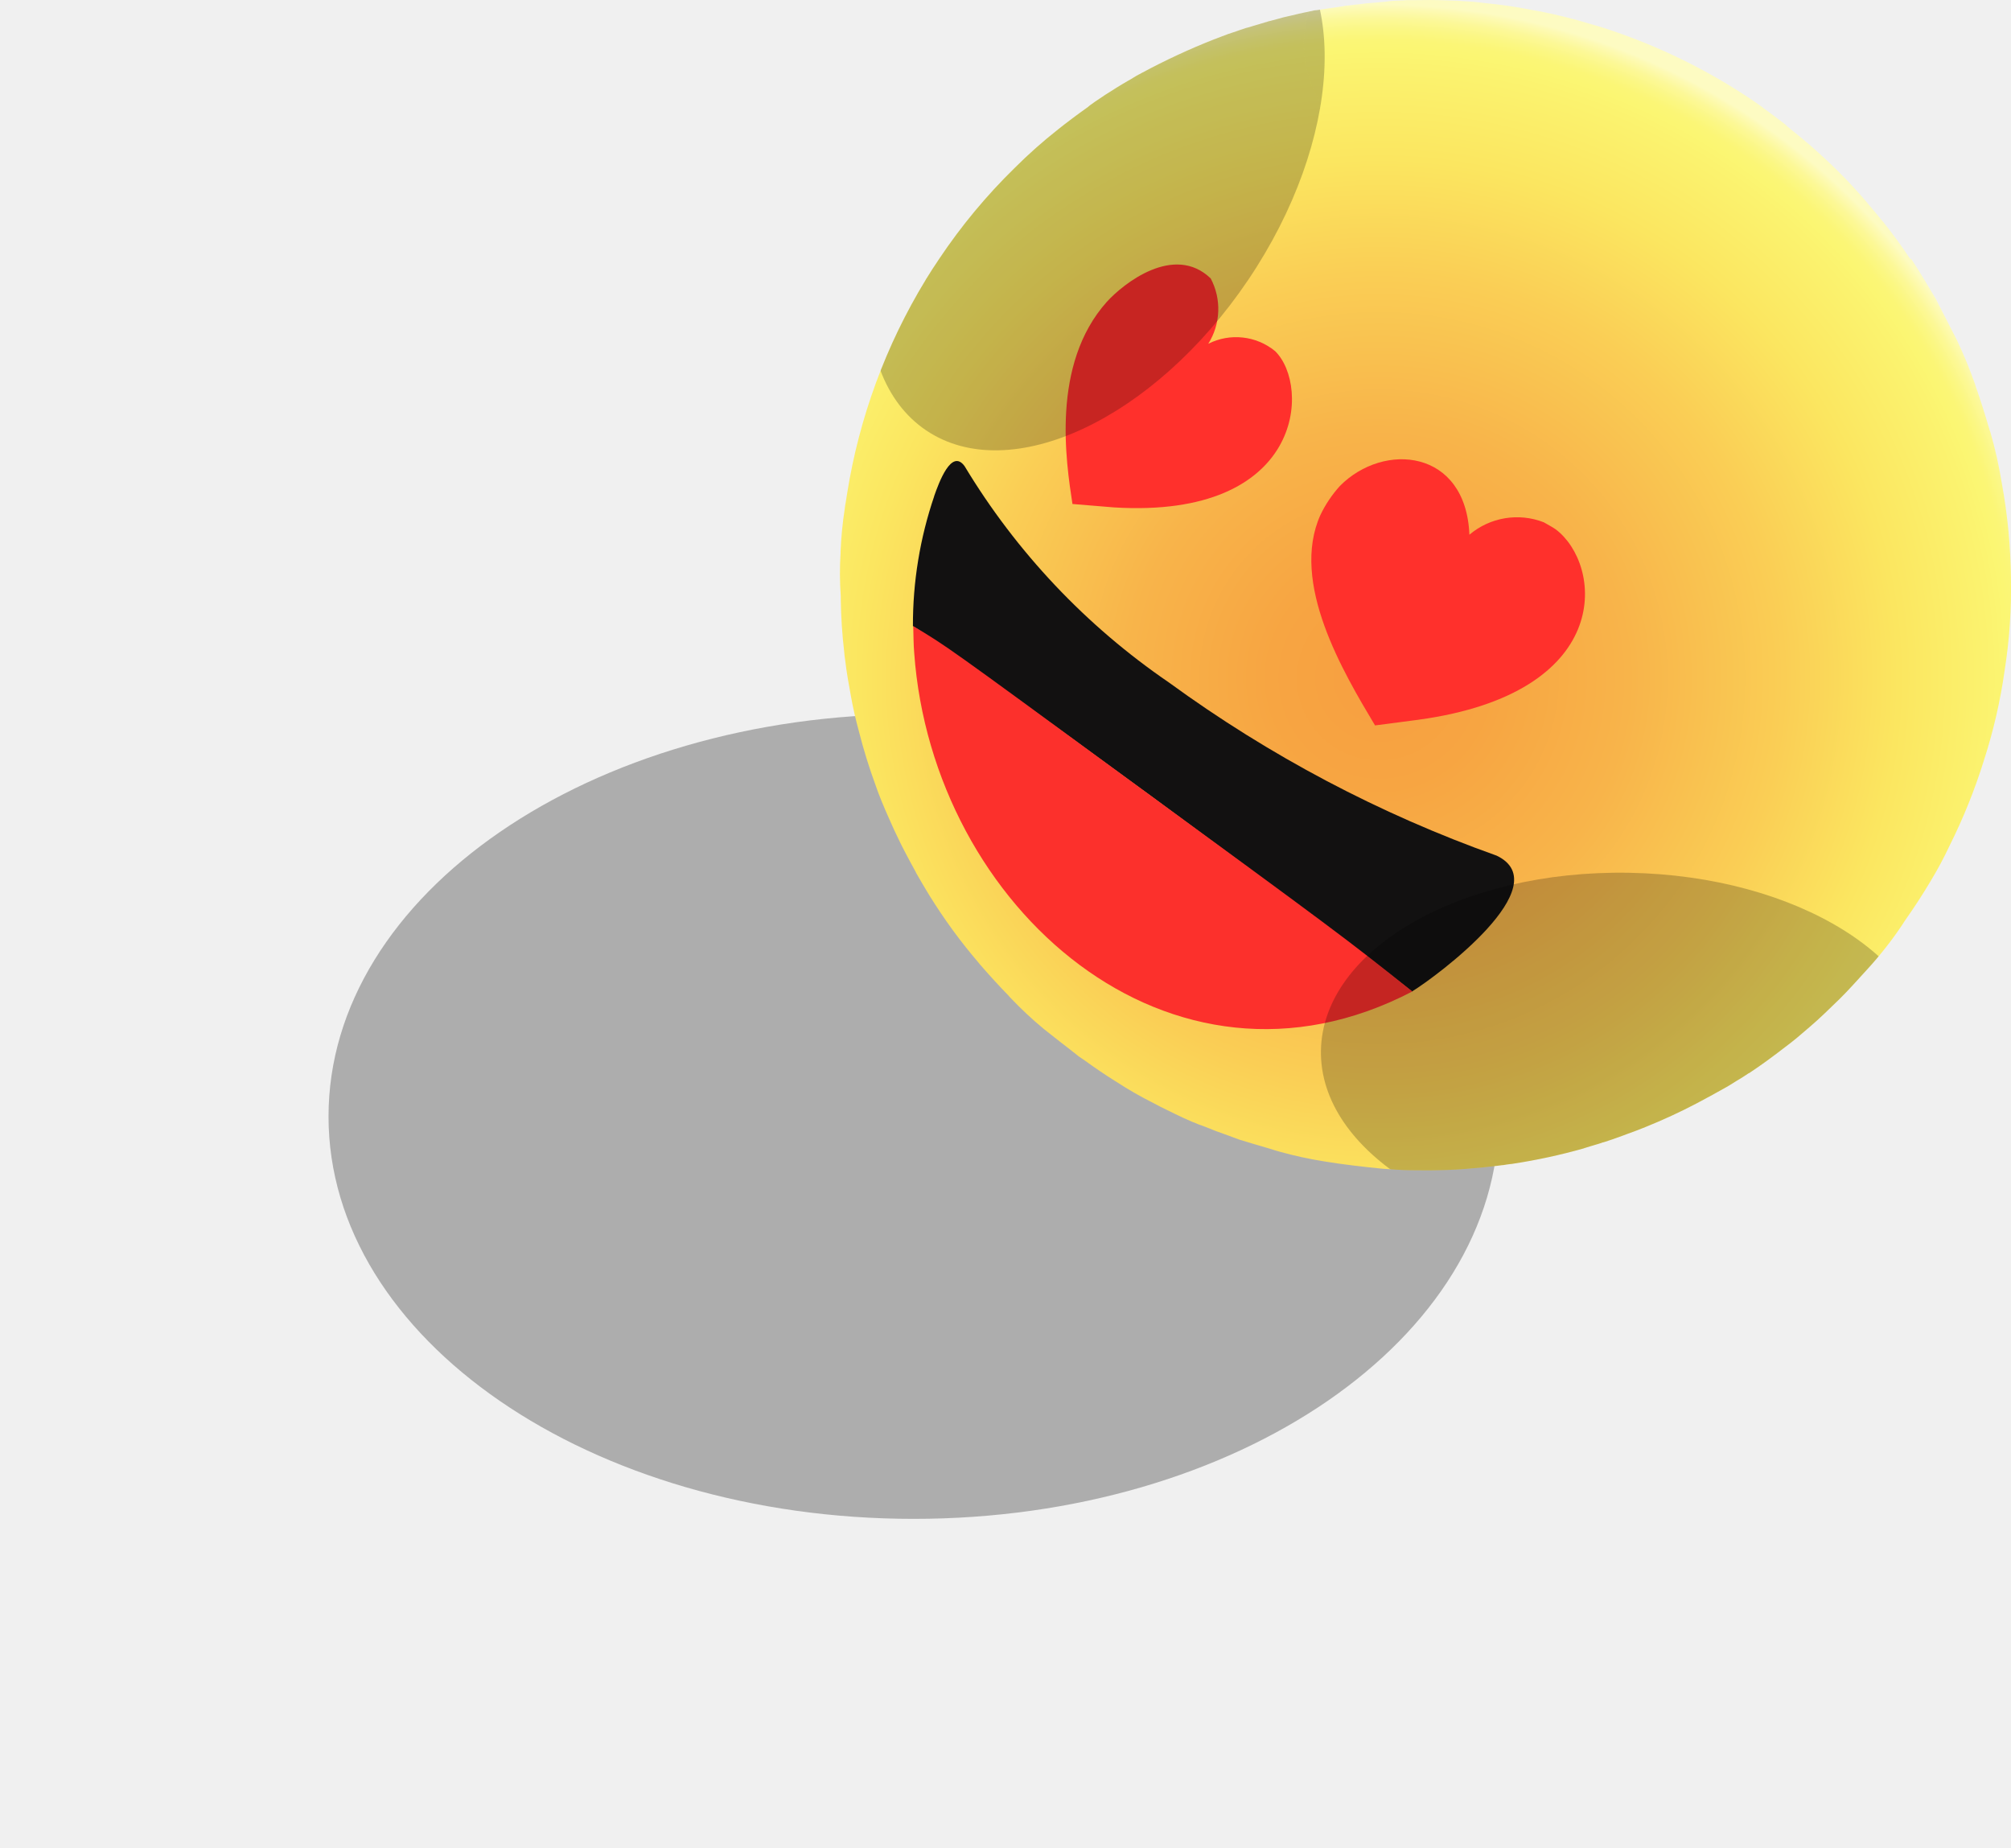
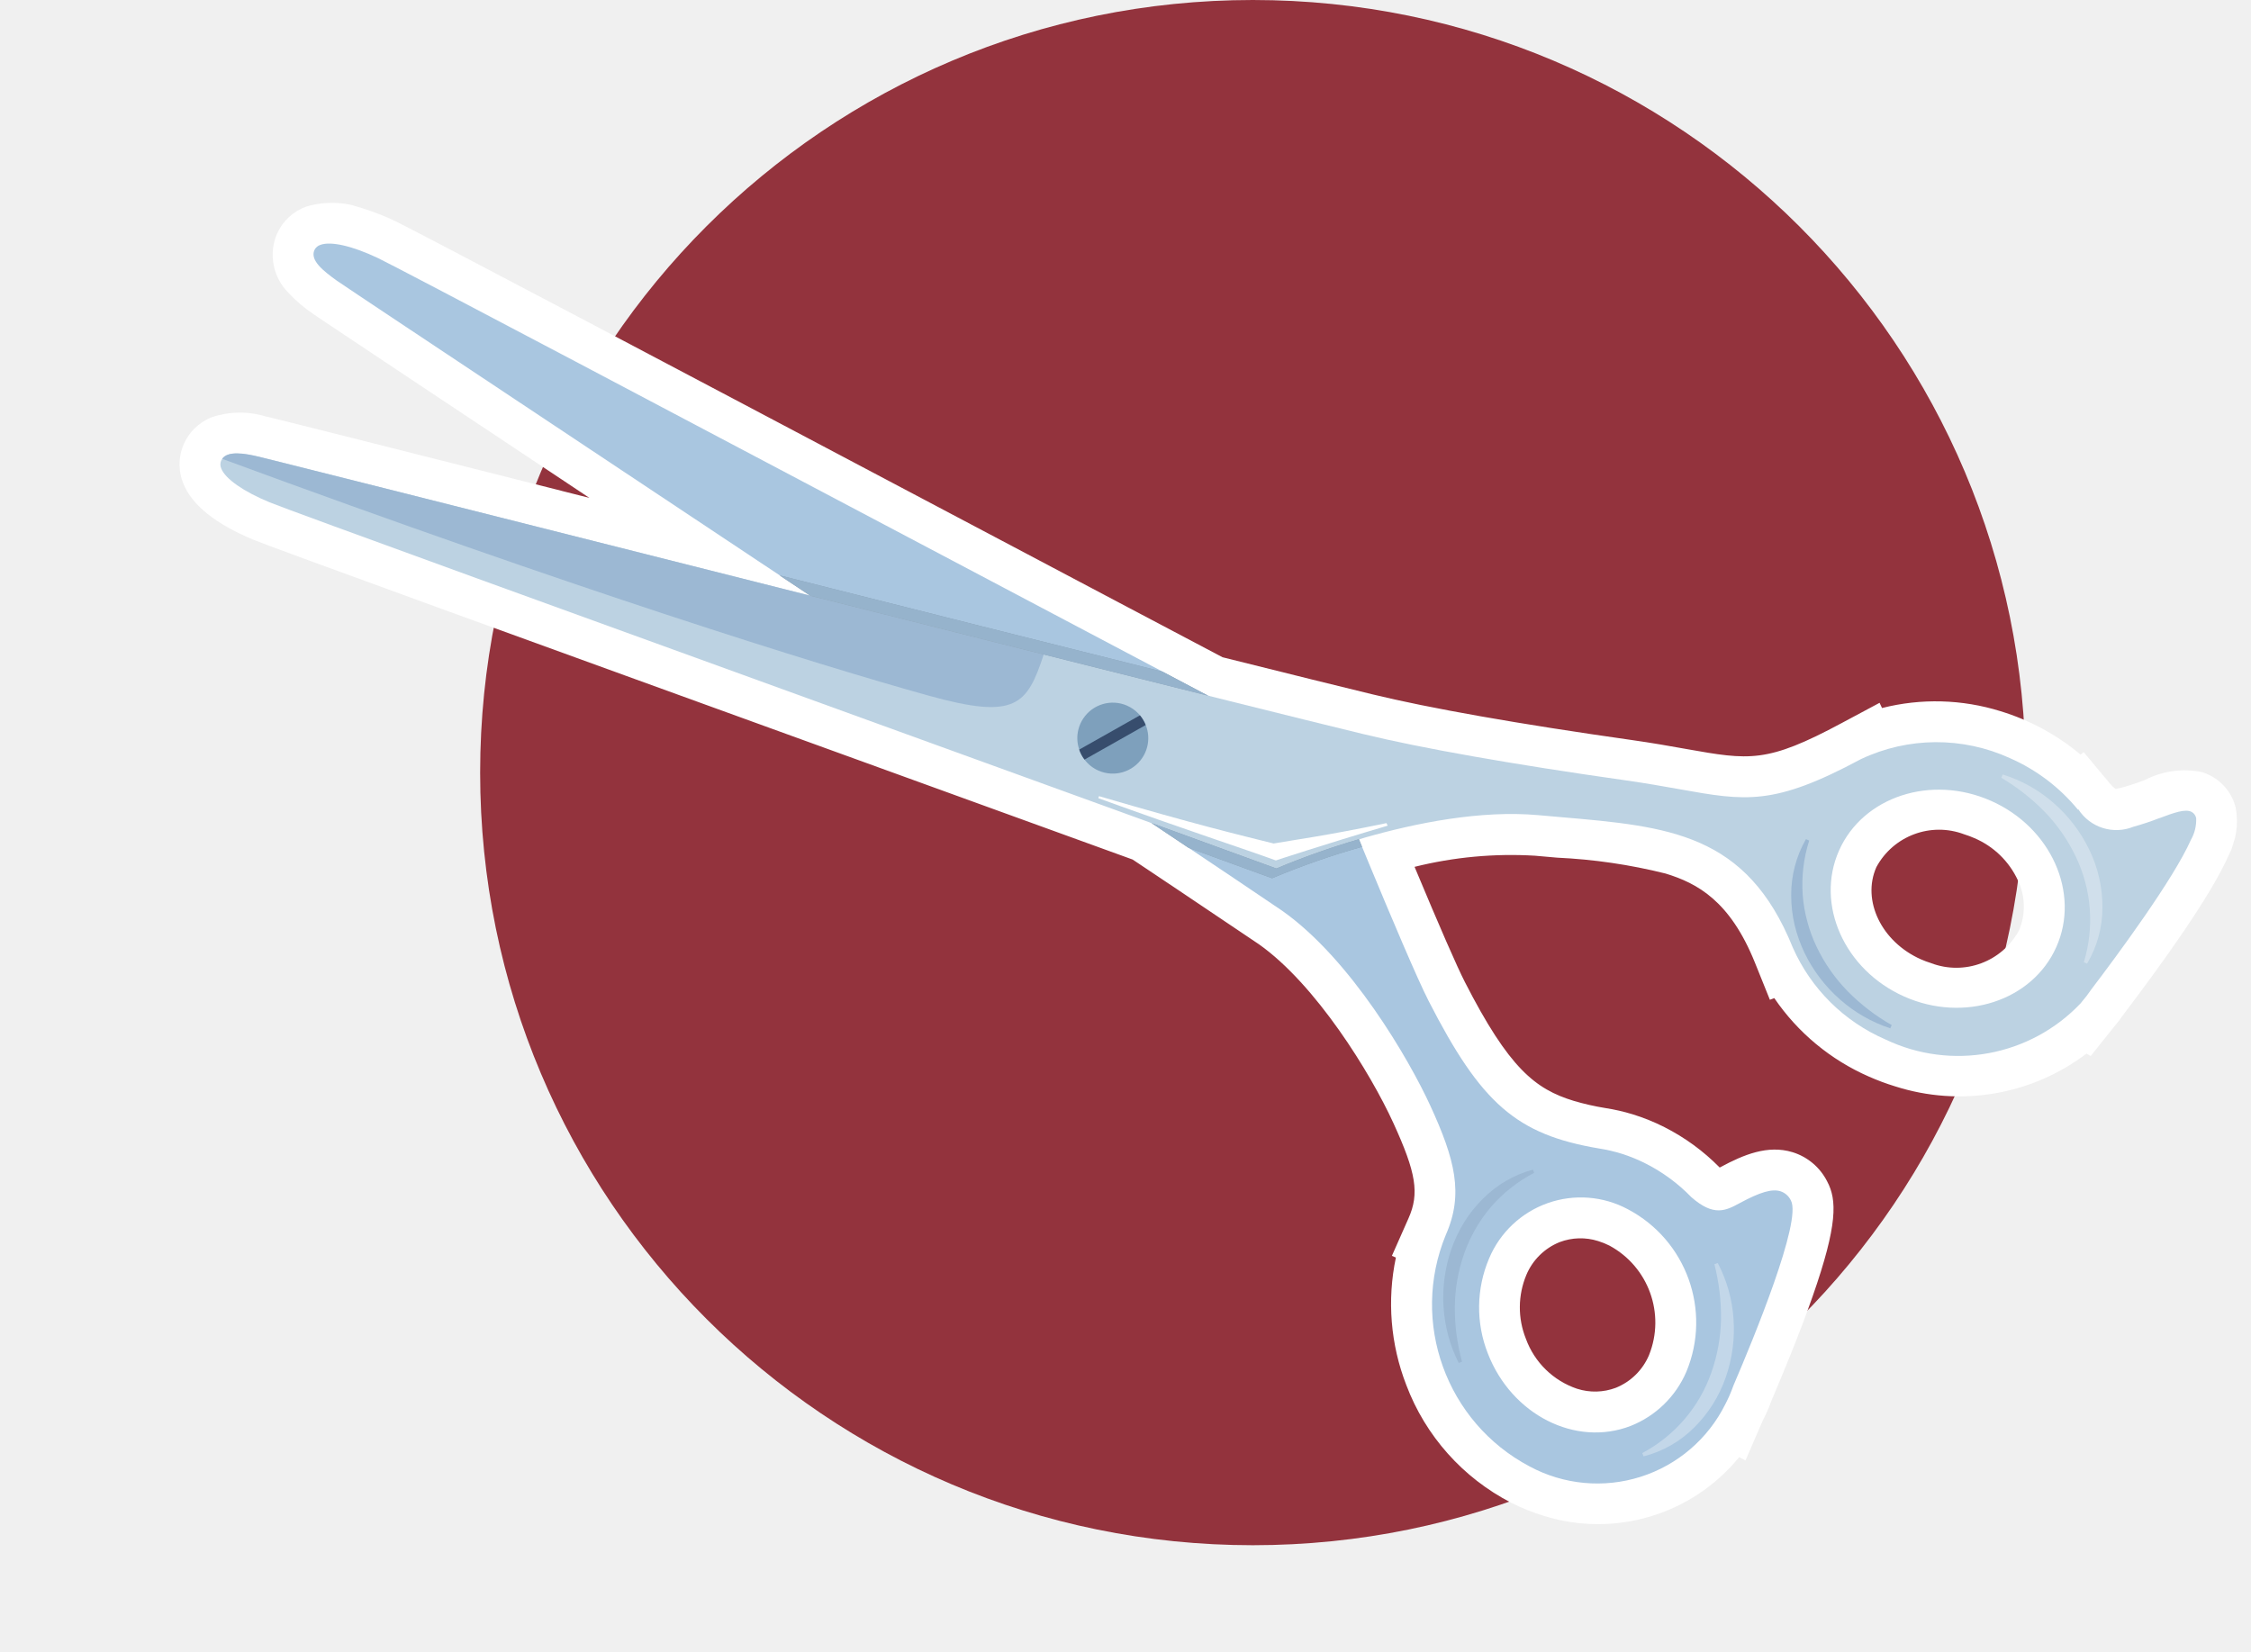
- <svg xmlns="http://www.w3.org/2000/svg" xmlns:xlink="http://www.w3.org/1999/xlink" width="82.478" height="75.758" viewBox="0 0 82.478 75.758">
+ <svg xmlns="http://www.w3.org/2000/svg" width="144.198" height="105.79" viewBox="0 0 144.198 105.79">
  <defs>
-     <radialGradient id="radial-gradient" cx="0.471" cy="0.58" r="0.575" gradientTransform="matrix(-0.999, -0.004, -0.004, 1, 0.933, 0.001)" gradientUnits="objectBoundingBox">
-       <stop offset="0" stop-color="#f79f40" />
-       <stop offset="0.163" stop-color="#f7a542" />
-       <stop offset="0.371" stop-color="#f8b44a" />
-       <stop offset="0.601" stop-color="#face55" />
-       <stop offset="0.771" stop-color="#fbe660" />
-       <stop offset="0.91" stop-color="#fbf36f" />
-       <stop offset="0.932" stop-color="#fbf672" />
-       <stop offset="0.947" stop-color="#fbf676" />
-       <stop offset="0.962" stop-color="#fbf783" />
-       <stop offset="0.978" stop-color="#fcf897" />
-       <stop offset="0.994" stop-color="#fdfab4" />
-       <stop offset="1" stop-color="#fdfbc2" />
-     </radialGradient>
    <clipPath id="clip-path">
-       <path id="Trazado_116496" data-name="Trazado 116496" d="M52.65,29.84v-.06c0-.11-.03-.77-.15-1.75-.01-.09-.02-.17-.03-.26-.02-.12-.04-.25-.06-.38a23.894,23.894,0,0,0-3.15-8.77c0-.01-.01-.01-.01-.02-.17-.29-.35-.57-.54-.85h0a23.353,23.353,0,0,0-3.06-3.74,20.449,20.449,0,0,0-1.77-1.6c-.39-.32-.78-.62-1.19-.91a.265.265,0,0,1-.06-.05l-.05-.04-.21-.15c-.26-.18-.55-.37-.86-.57h0c-.01-.01-.02-.01-.03-.02-.15-.09-.3-.19-.47-.28-.07-.04-.15-.09-.22-.13s-.12-.07-.19-.11a1.092,1.092,0,0,0-.15-.08,25.413,25.413,0,0,0-2.93-1.4c-.26-.11-.47-.18-.58-.23l-.18-.07-.18-.07c-.01,0-.02-.01-.03-.01l-.04-.01-.3-.1-.04-.01c-.01,0-.03-.01-.04-.01l-.2-.07a2.759,2.759,0,0,0-.27-.08l-.23-.07c-.04-.01-.09-.03-.13-.04-.01,0-.03-.01-.04-.01s-.03-.01-.05-.01a.636.636,0,0,1-.07-.02l-.26-.07-.22-.06c-.07-.02-.14-.03-.21-.05h-.01l-.13-.03-.25-.06-.18-.04a2.049,2.049,0,0,0-.24-.05c-.01,0-.03-.01-.04-.01-.06-.01-.12-.03-.18-.04l-.11-.02-.13-.03h-.02l-.04-.01c-.02,0-.05-.01-.07-.01a1.766,1.766,0,0,1-.2-.04.6.6,0,0,0-.12-.02h0a2.068,2.068,0,0,1-.22-.04l-.19-.03c-.03-.01-.07-.01-.11-.02a.985.985,0,0,0-.17-.02,1,1,0,0,0-.16-.02l-.27-.03-.25-.03c-.03,0-.05-.01-.08-.01h-.02a1.641,1.641,0,0,0-.23-.02l-.34-.03c-.08-.01-.16-.01-.23-.02-.09-.01-.17-.01-.26-.02s-.18-.01-.27-.02A.97.97,0,0,1,29.76,7h-.37c-.48-.01-.96-.01-1.45,0-.11,0-.21,0-.31.01s-.22.01-.32.02c-.07,0-.13.01-.19.01-.16.01-.31.02-.46.04-.05,0-.11.01-.16.01-.22.02-.43.04-.64.07-.1.01-.2.02-.3.04h-.01c-.02,0-.04.01-.06.01q-.24.03-.45.06c-.11.02-.23.04-.34.05-.26.04-.47.08-.61.11-.7.14-1.38.3-2.06.5-.41.11-.77.22-1.21.38a24.021,24.021,0,0,0-5.31,2.61h0c-.17.11-.33.22-.49.33a.265.265,0,0,0-.06.05c-.28.2-.56.4-.84.61a.423.423,0,0,1-.07.05l-.02.02-.02.02c-.01.01-.02.02-.03.02s-.02.01-.03.02c-.08.06-.15.12-.23.18-.15.12-.3.24-.44.36-.08.07-.16.13-.24.2-.16.14-.32.27-.46.4l-.02.02-.02.02c-.03.03-.07.06-.1.09-.75.69-1.21,1.19-1.24,1.22-.23.25-.46.51-.69.77-.16.19-.33.38-.5.59-.01.01-.02.03-.04.04l-.03.03c-.34.42-.69.89-1.08,1.46l-.01.01-.01.01c-.01.01-.01.02-.02.02-.18.26-.36.55-.54.86-.16.26-.32.52-.46.75l-.46.88c-.15.29-.29.56-.42.82a16.758,16.758,0,0,0-.76,1.82h0v.01c-.22.6-.42,1.23-.6,1.84l-.01.02a.037.037,0,0,1-.01.03,17.968,17.968,0,0,0-.5,2.13,23.506,23.506,0,0,0-.17,7.66,22.794,22.794,0,0,0,.82,3.68,23.944,23.944,0,0,0,1.38,3.51,15.311,15.311,0,0,0,.75,1.42c.32.56.68,1.11,1.06,1.66.04.07.09.13.13.2a16,16,0,0,0,1.39,1.8c.34.37.78.88,1.14,1.24s.83.82,1.22,1.15h0c.42.37.6.53.99.83q.72.585,1.47,1.08h.01c.16.11.32.22.49.32.19.12.38.24.55.34.09.05.22.13.36.21a.573.573,0,0,1,.07.04c.15.09.33.18.52.29.04.02.09.05.13.07a22.789,22.789,0,0,0,2.12,1c.18.07.42.17.7.28l.24.09.42.15.3.1.11.03c.01,0,.01,0,.02.01l.16.05a2.759,2.759,0,0,0,.27.08l.26.08c.01,0,.02,0,.02.01a22.1,22.1,0,0,0,2.96.66l.09.01c.08.01.17.03.27.04h.03l.23.03.53.06c.24.03.56.05.79.07s.49.03.74.04h.02c.13.01.25.01.37.01.33.01.77,0,1.1.01s.79-.03,1.13-.05c.72-.06,1.68-.17,2.39-.28a18.747,18.747,0,0,0,1.84-.38c.14-.04.28-.08.43-.12.43-.12.87-.25,1.24-.36l.43-.16c.35-.12.69-.25,1.03-.38l.17-.06c.4-.15.89-.38,1.32-.59.19-.09.37-.18.55-.28a15.71,15.71,0,0,0,1.56-.88c.02-.01.03-.02.05-.03.41-.26.82-.52,1.22-.81.09-.06.18-.12.26-.17l.44-.34c.12-.09.23-.18.35-.27l.66-.52a14.289,14.289,0,0,0,1.37-1.26l.03-.03.07-.07c.35-.35.74-.77,1.2-1.29a.138.138,0,0,0,.03-.04h0a20.958,20.958,0,0,0,2.02-2.71c.01-.01.01-.02.02-.03.19-.3.38-.61.57-.95v-.01h0c.08-.14.16-.29.24-.44.11-.2.22-.41.31-.59l.09-.18c.16-.32.31-.65.47-.99.21-.47.41-.94.56-1.36h0c.26-.7.5-1.44.71-2.23.13-.48.25-.96.33-1.41.1-.48.18-.98.25-1.5.02-.12.03-.23.05-.34.08-.69.14-1.41.16-2.14v-.13C52.68,31.04,52.68,30.45,52.65,29.84Z" transform="translate(-4.654 -6.992)" />
+       <rect id="Rectángulo_456237" data-name="Rectángulo 456237" width="133.057" height="57.991" fill="none" />
    </clipPath>
-     <linearGradient id="linear-gradient" x1="-0.166" y1="-323.933" x2="-1.166" y2="-323.933" gradientUnits="objectBoundingBox">
-       <stop offset="0" stop-color="#19b79c" />
-       <stop offset="0.405" stop-color="#1dbb9e" />
-       <stop offset="0.825" stop-color="#2ac8a3" />
-       <stop offset="0.997" stop-color="#31cfa6" />
-     </linearGradient>
-     <linearGradient id="linear-gradient-2" x1="-2.106" y1="-363.238" x2="-3.08" y2="-363.238" xlink:href="#linear-gradient" />
-     <clipPath id="clip-path-2">
-       <path id="Trazado_116504" data-name="Trazado 116504" d="M4.652,29.65v-.06a15.757,15.757,0,0,1,.17-1.74,2.335,2.335,0,0,1,.04-.26c.02-.12.04-.25.06-.38a24.088,24.088,0,0,1,3.22-8.75c0-.01.01-.01.01-.02.18-.29.36-.57.55-.85h0a23.39,23.39,0,0,1,3.09-3.72,20.134,20.134,0,0,1,1.78-1.58q.585-.465,1.2-.9a.265.265,0,0,0,.06-.05l.05-.04.21-.15c.26-.18.55-.37.86-.56h0c.01-.01.02-.01.03-.02.15-.09.31-.19.47-.28a2.53,2.53,0,0,0,.22-.13c.06-.04.12-.07.19-.11.05-.03.1-.05.15-.08a27.308,27.308,0,0,1,2.95-1.37c.26-.1.47-.18.58-.22l.18-.06.18-.06c.01,0,.02-.01.03-.01l.05-.02.3-.1.04-.01c.01,0,.03-.01.04-.01l.2-.06c.08-.02.19-.06.27-.08l.23-.07a.647.647,0,0,0,.13-.04c.01,0,.03-.01.04-.01s.03-.01.05-.01a.637.637,0,0,0,.07-.02l.26-.07.22-.06c.07-.02.14-.03.21-.05h.01l.13-.03c.08-.02.18-.04.25-.06l.18-.04c.08-.02.16-.03.24-.05.01,0,.03-.01.04-.01a1.163,1.163,0,0,0,.18-.04l.11-.01.13-.02h.02l.04-.01c.02,0,.05-.01.07-.01l.2-.03c.04-.01.09-.01.13-.02h0l.22-.03.19-.03a.516.516,0,0,0,.11-.02.985.985,0,0,1,.17-.02c.06-.01.11-.01.16-.02l.27-.03.25-.03c.03,0,.05-.01.08-.01h.02c.07-.01.15-.01.23-.02l.34-.03c.08-.01.16-.01.23-.02a1.569,1.569,0,0,1,.24-.03,2.437,2.437,0,0,1,.27-.01.86.86,0,0,1,.16-.01l.15-.01h.24c.49-.01.97-.01,1.45.01.11,0,.21.01.31.01s.22.01.32.02c.07,0,.13.01.19.01.16.01.31.02.46.04.05.01.11.01.16.02.22.02.43.05.64.07.1.01.2.03.3.04h.01c.02,0,.04.01.06.01.16.02.31.05.45.07l.34.06c.26.05.47.09.6.11.69.14,1.38.31,2.06.52.41.11.76.23,1.21.39a24.178,24.178,0,0,1,5.28,2.65h0c.16.11.33.22.49.34a.265.265,0,0,1,.06.05c.28.2.56.41.83.62a.424.424,0,0,0,.07.05l.02.02.02.02.03.03c.01.01.02.01.02.02.08.06.15.12.22.18.15.12.3.24.44.36.08.07.16.14.24.2.16.14.31.28.46.41l.02.02.02.02c.03.03.07.06.1.09.75.69,1.2,1.2,1.23,1.23.23.25.46.51.68.78.16.19.32.38.49.59.01.01.02.03.04.04l.02.03c.33.42.69.89,1.07,1.47l.04.01.01.01c.01.01.01.02.02.02.17.26.36.56.54.86.16.26.31.53.45.75l.45.88c.15.29.29.56.42.82a18.431,18.431,0,0,1,.75,1.83h0v.01c.21.6.41,1.23.59,1.85l.01.02a.037.037,0,0,0,.01.03,17.59,17.59,0,0,1,.48,2.14,22.71,22.71,0,0,1,.37,3.87,21.465,21.465,0,0,1-.26,3.8,21.96,21.96,0,0,1-.85,3.68,23.286,23.286,0,0,1-1.41,3.5,15.244,15.244,0,0,1-.76,1.42c-.33.56-.69,1.11-1.07,1.65-.04.07-.09.13-.13.2a15.2,15.2,0,0,1-1.41,1.79c-.34.37-.79.88-1.15,1.23s-.84.82-1.22,1.14h0c-.43.37-.6.52-1,.82-.49.38-.98.74-1.48,1.07H41.9c-.16.11-.32.21-.49.31-.19.12-.38.24-.55.33-.09.05-.22.12-.36.2a.574.574,0,0,0-.07.04c-.15.08-.33.18-.52.28-.04.02-.09.05-.13.07a23.108,23.108,0,0,1-2.12.98c-.18.07-.42.17-.71.27l-.24.09-.42.15-.3.1-.11.03c-.01,0-.01,0-.02.01l-.16.05c-.08.02-.19.06-.27.08l-.26.08c-.01,0-.02,0-.02.01a23.962,23.962,0,0,1-2.96.64l-.09.01c-.08.01-.17.02-.27.04H31.8l-.23.03-.53.06c-.24.02-.56.05-.79.07s-.49.03-.74.04h-.02c-.13,0-.25.01-.37.01-.33.01-.77,0-1.1,0s-.79-.04-1.13-.06c-.72-.07-1.68-.18-2.39-.3a16.281,16.281,0,0,1-1.84-.4c-.14-.04-.28-.08-.43-.13-.43-.12-.87-.26-1.24-.37l-.43-.16c-.35-.12-.69-.25-1.03-.39l-.17-.06c-.4-.15-.88-.38-1.32-.6-.19-.09-.37-.18-.55-.28a15.612,15.612,0,0,1-1.55-.89.219.219,0,0,0-.05-.03c-.41-.26-.81-.53-1.21-.82-.09-.06-.17-.12-.25-.17L14,49.97c-.12-.09-.23-.18-.35-.27l-.66-.52a15.233,15.233,0,0,1-1.36-1.27l-.03-.03-.06-.07c-.34-.35-.74-.78-1.19-1.3a.138.138,0,0,1-.03-.04h0a21.889,21.889,0,0,1-2-2.73c-.01-.01-.01-.02-.02-.03-.18-.3-.37-.61-.56-.95v-.01h0c-.08-.14-.16-.29-.24-.44-.11-.21-.22-.41-.31-.59l-.09-.18c-.16-.32-.31-.65-.46-.99-.21-.47-.41-.95-.55-1.36h0a22.441,22.441,0,0,1-.69-2.23c-.13-.48-.24-.96-.32-1.41-.09-.49-.18-.98-.24-1.5-.02-.12-.03-.23-.04-.34a21.166,21.166,0,0,1-.14-2.14v-.13A13.347,13.347,0,0,1,4.652,29.65Z" transform="translate(-4.627 -6.983)" fill="url(#radial-gradient)" />
+     <clipPath id="clip-path-3">
+       <rect id="Rectángulo_456233" data-name="Rectángulo 456233" width="40.765" height="10.607" fill="none" />
+     </clipPath>
+     <clipPath id="clip-path-4">
+       <rect id="Rectángulo_456234" data-name="Rectángulo 456234" width="8.937" height="10.01" fill="none" />
+     </clipPath>
+     <clipPath id="clip-path-5">
+       <rect id="Rectángulo_456235" data-name="Rectángulo 456235" width="3.703" height="13.237" fill="none" />
    </clipPath>
  </defs>
-   <g id="Grupo_157926" data-name="Grupo 157926" transform="translate(13.474)">
-     <ellipse id="Elipse_4737" data-name="Elipse 4737" cx="24" cy="16.5" rx="24" ry="16.5" transform="translate(0 29.284)" fill="#0b0b0b" opacity="0.292" style="mix-blend-mode: multiply;isolation: isolate" />
-     <path id="Trazado_116493" data-name="Trazado 116493" d="M4.652,29.65v-.06a15.757,15.757,0,0,1,.17-1.74,2.335,2.335,0,0,1,.04-.26c.02-.12.04-.25.06-.38a24.088,24.088,0,0,1,3.22-8.75c0-.01.01-.01.01-.02.18-.29.36-.57.55-.85h0a23.39,23.39,0,0,1,3.09-3.72,20.134,20.134,0,0,1,1.78-1.58q.585-.465,1.2-.9a.265.265,0,0,0,.06-.05l.05-.04.21-.15c.26-.18.55-.37.86-.56h0c.01-.01.02-.01.03-.02.15-.09.31-.19.47-.28a2.53,2.53,0,0,0,.22-.13c.06-.04.12-.07.19-.11.05-.03.1-.05.15-.08a27.308,27.308,0,0,1,2.95-1.37c.26-.1.47-.18.58-.22l.18-.06.18-.06c.01,0,.02-.01.03-.01l.05-.02.3-.1.04-.01c.01,0,.03-.01.04-.01l.2-.06c.08-.02.19-.06.27-.08l.23-.07a.647.647,0,0,0,.13-.04c.01,0,.03-.01.04-.01s.03-.01.05-.01a.637.637,0,0,0,.07-.02l.26-.07.22-.06c.07-.02.14-.03.21-.05h.01l.13-.03c.08-.02.18-.04.25-.06l.18-.04c.08-.02.16-.03.24-.05.01,0,.03-.01.04-.01a1.163,1.163,0,0,0,.18-.04l.11-.01.13-.02h.02l.04-.01c.02,0,.05-.01.07-.01l.2-.03c.04-.01.09-.01.13-.02h0l.22-.03.19-.03a.516.516,0,0,0,.11-.02.985.985,0,0,1,.17-.02c.06-.01.11-.01.16-.02l.27-.03.25-.03c.03,0,.05-.01.08-.01h.02c.07-.01.15-.01.23-.02l.34-.03c.08-.01.16-.01.23-.02a1.569,1.569,0,0,1,.24-.03,2.437,2.437,0,0,1,.27-.01.86.86,0,0,1,.16-.01l.15-.01h.24c.49-.01.97-.01,1.45.01.11,0,.21.01.31.01s.22.01.32.02c.07,0,.13.01.19.01.16.01.31.02.46.04.05.01.11.01.16.02.22.02.43.05.64.07.1.01.2.03.3.04h.01c.02,0,.04.01.06.01.16.02.31.05.45.07l.34.06c.26.05.47.09.6.11.69.14,1.38.31,2.06.52.41.11.76.23,1.21.39a24.178,24.178,0,0,1,5.28,2.65h0c.16.11.33.22.49.34a.265.265,0,0,1,.06.05c.28.2.56.41.83.62a.424.424,0,0,0,.07.05l.02.02.02.02.03.03c.01.01.02.01.02.02.08.06.15.12.22.18.15.12.3.24.44.36.08.07.16.14.24.2.16.14.31.28.46.41l.02.02.02.02c.03.03.07.06.1.09.75.69,1.2,1.2,1.23,1.23.23.25.46.51.68.78.16.19.32.38.49.59.01.01.02.03.04.04l.02.03c.33.42.69.89,1.07,1.47l.04.01.01.01c.01.01.01.02.02.02.17.26.36.56.54.86.16.26.31.53.45.75l.45.88c.15.29.29.56.42.82a18.431,18.431,0,0,1,.75,1.83h0v.01c.21.6.41,1.23.59,1.85l.01.02a.037.037,0,0,0,.01.03,17.59,17.59,0,0,1,.48,2.14,22.71,22.71,0,0,1,.37,3.87,21.465,21.465,0,0,1-.26,3.8,21.96,21.96,0,0,1-.85,3.68,23.286,23.286,0,0,1-1.41,3.5,15.244,15.244,0,0,1-.76,1.42c-.33.56-.69,1.11-1.07,1.65-.04.07-.09.13-.13.2a15.2,15.2,0,0,1-1.41,1.79c-.34.37-.79.88-1.15,1.23s-.84.82-1.22,1.14h0c-.43.37-.6.52-1,.82-.49.38-.98.74-1.48,1.07H41.9c-.16.11-.32.21-.49.31-.19.12-.38.24-.55.33-.09.05-.22.12-.36.2a.574.574,0,0,0-.07.04c-.15.08-.33.18-.52.28-.04.02-.09.05-.13.07a23.108,23.108,0,0,1-2.12.98c-.18.07-.42.17-.71.27l-.24.09-.42.15-.3.1-.11.03c-.01,0-.01,0-.02.01l-.16.05c-.08.02-.19.06-.27.08l-.26.08c-.01,0-.02,0-.02.01a23.962,23.962,0,0,1-2.96.64l-.09.01c-.08.01-.17.02-.27.04H31.8l-.23.03-.53.06c-.24.02-.56.05-.79.07s-.49.03-.74.04h-.02c-.13,0-.25.01-.37.01-.33.01-.77,0-1.1,0s-.79-.04-1.13-.06c-.72-.07-1.68-.18-2.39-.3a16.281,16.281,0,0,1-1.84-.4c-.14-.04-.28-.08-.43-.13-.43-.12-.87-.26-1.24-.37l-.43-.16c-.35-.12-.69-.25-1.03-.39l-.17-.06c-.4-.15-.88-.38-1.32-.6-.19-.09-.37-.18-.55-.28a15.612,15.612,0,0,1-1.55-.89.219.219,0,0,0-.05-.03c-.41-.26-.81-.53-1.21-.82-.09-.06-.17-.12-.25-.17L14,49.97c-.12-.09-.23-.18-.35-.27l-.66-.52a15.233,15.233,0,0,1-1.36-1.27l-.03-.03-.06-.07c-.34-.35-.74-.78-1.19-1.3a.138.138,0,0,1-.03-.04h0a21.889,21.889,0,0,1-2-2.73c-.01-.01-.01-.02-.02-.03-.18-.3-.37-.61-.56-.95v-.01h0c-.08-.14-.16-.29-.24-.44-.11-.21-.22-.41-.31-.59l-.09-.18c-.16-.32-.31-.65-.46-.99-.21-.47-.41-.95-.55-1.36h0a22.441,22.441,0,0,1-.69-2.23c-.13-.48-.24-.96-.32-1.41-.09-.49-.18-.98-.24-1.5-.02-.12-.03-.23-.04-.34a21.166,21.166,0,0,1-.14-2.14v-.13A13.347,13.347,0,0,1,4.652,29.65Z" transform="translate(16.349 -6.983)" fill="url(#radial-gradient)" />
-     <g id="Grupo_86225" data-name="Grupo 86225" transform="translate(20.955 0.009)" clip-path="url(#clip-path)">
-       <path id="Trazado_116494" data-name="Trazado 116494" d="M50.67,21.64a4.37,4.37,0,0,1,.18-.46C50.8,21.33,50.74,21.48,50.67,21.64Z" transform="translate(-48.844 -6.992)" fill="url(#linear-gradient)" />
-       <path id="Trazado_116495" data-name="Trazado 116495" d="M4.7,34.92c.03-.14.05-.28.08-.41C4.75,34.65,4.73,34.79,4.7,34.92Z" transform="translate(43.196 -6.992)" fill="url(#linear-gradient-2)" />
-     </g>
-     <path id="Trazado_116497" data-name="Trazado 116497" d="M25.873,27.33A16.375,16.375,0,0,0,25,32.66c2.26,1.39,16.97,12.2,20.47,14.98,1.03-.63,6.02-4.35,3.47-5.57a52.925,52.925,0,0,1-13.44-7.1,28.664,28.664,0,0,1-8.38-8.87c-.54-.75-1.06.69-1.25,1.23" transform="translate(-1.032 -6.983)" fill="#121111" />
-     <path id="Trazado_116499" data-name="Trazado 116499" d="M29.22,33.76c.75,10.43,10.52,19.05,20.43,13.88-2.65-2.12-3.33-2.62-11.66-8.71-7.45-5.46-7.45-5.46-8.81-6.27.01.33.01.77.04,1.1" transform="translate(-5.199 -6.983)" fill="#fc302c" />
-     <g id="Grupo_86231" data-name="Grupo 86231" transform="translate(40.307 18.833)">
-       <path id="Trazado_116501" data-name="Trazado 116501" d="M22.473,28.1c-1.25,2.78.93,6.44,2.24,8.63.65-.09,1.52-.19,2.17-.29,7.67-1.22,7.14-6.32,5.24-7.75-.14-.1-.34-.2-.49-.29a3.024,3.024,0,0,0-3.05.51c-.14-3.51-3.51-3.82-5.31-2a4.969,4.969,0,0,0-.8,1.19" transform="translate(-22.099 -25.816)" fill="#ff302c" />
-     </g>
-     <g id="Grupo_86232" data-name="Grupo 86232" transform="translate(30.232 10.846)">
-       <path id="Trazado_116503" data-name="Trazado 116503" d="M35.806,19.36c-2.3,2.57-1.67,6.58-1.41,8.29.51.04,1.19.1,1.7.14,7.78.48,8.08-4.98,6.61-6.41a2.529,2.529,0,0,0-2.74-.3,2.679,2.679,0,0,0,.1-2.68c-1.5-1.44-3.58.21-4.26.96" transform="translate(-34.117 -17.829)" fill="#ff302c" />
-     </g>
-     <g id="Enmascarar_grupo_59" data-name="Enmascarar grupo 59" transform="translate(20.976 0)" clip-path="url(#clip-path-2)">
-       <g id="Grupo_86233" data-name="Grupo 86233" transform="translate(-2.683 -7.272)" opacity="0.561" style="mix-blend-mode: multiply;isolation: isolate">
-         <g id="Grupo_86230" data-name="Grupo 86230" transform="translate(0)">
-           <ellipse id="Elipse_4734" data-name="Elipse 4734" cx="12.5" cy="7.5" rx="12.5" ry="7.5" transform="translate(21.707 1.557)" fill="#fff" opacity="0.743" />
-           <ellipse id="Elipse_4735" data-name="Elipse 4735" cx="12.5" cy="7.5" rx="12.5" ry="7.5" transform="translate(26.415 8.388) rotate(124)" opacity="0.387" />
-           <ellipse id="Elipse_4736" data-name="Elipse 4736" cx="12.5" cy="7.5" rx="12.5" ry="7.5" transform="matrix(-1, -0.017, 0.017, -1, 47.282, 58.274)" opacity="0.387" />
+   <g id="Grupo_1207692" data-name="Grupo 1207692" transform="translate(13637.531 11956)">
+     <g id="Grupo_1207691" data-name="Grupo 1207691">
+       <g id="Grupo_1207690" data-name="Grupo 1207690">
+         <circle id="Elipse_13741" data-name="Elipse 13741" cx="49.5" cy="49.5" r="49.5" transform="translate(-13606.773 -11956)" fill="#93333d" />
+         <g id="Grupo_1206150" data-name="Grupo 1206150" transform="translate(-13620.576 -11944.569) rotate(17)" clip-path="url(#clip-path)">
+           <g id="Grupo_1206149" data-name="Grupo 1206149">
+             <g id="Grupo_1206148" data-name="Grupo 1206148" clip-path="url(#clip-path)">
+               <path id="Trazado_1265748" data-name="Trazado 1265748" d="M106.074,59.378a11.638,11.638,0,0,1-1.986-.173,12.76,12.76,0,0,1-7.829-4.77,12.954,12.954,0,0,1-2.792-7.973l-.08-.008.157-1.314c.258-2.134-.452-3.672-3.039-6.585-2.088-2.351-7.319-7.218-12.169-8.807C76.89,29.3,74.616,28.608,71.6,27.7H71.59l-2.737-.824c-5.144-.266-11.646-.6-18.365-.942-18.816-.962-40.143-2.052-41.546-2.186C7.377,23.6,5.33,23.19,4.453,22.1a1.931,1.931,0,0,1-.032-2.442,1.987,1.987,0,0,1,.151-.17c.013-.015.042-.045.074-.074l.034-.032.057-.047a4.311,4.311,0,0,1,2.585-.779l.128-.011c.4-.033,6.483-.335,19.305-.969l9.489-.47-1.562-.466h.006L26.91,14.321C15.158,10.814,9.007,8.978,8.621,8.848,7.629,8.515,5.564,7.821,5.784,6a1.948,1.948,0,0,1,.773-1.314A4.514,4.514,0,0,1,9.323,4a13.809,13.809,0,0,1,1.987.158c1.3.191,18.51,3.488,40.87,7.778l1.037.2c6.242,1.2,12.239,2.347,17.035,3.265,4.693-.244,8.058-.426,10-.542,3.822-.219,9.668-.936,16.909-2.073,1.3-.2,2.416-.339,3.4-.457l.056-.007c4.232-.509,5.657-.68,9.815-4.872l.991-1,.087.1a12.552,12.552,0,0,1,7.508-2.419,13.468,13.468,0,0,1,1.611.1,13.235,13.235,0,0,1,4.564,1.419l.048-.074,1.092.712a2.372,2.372,0,0,0,1.205.468,2.206,2.206,0,0,0,1.1-.455,15.618,15.618,0,0,0,1.316-.938A4.5,4.5,0,0,1,132.5,4.091a1.929,1.929,0,0,1,.354.033,1.889,1.889,0,0,1,1.27.9,3.482,3.482,0,0,1,.265,2.257c-.343,2.835-2.244,8.278-3.356,11.294a10.164,10.164,0,0,1-.4,1.066c-.007.019-.438,1.079-.438,1.079l-.1-.022a12.062,12.062,0,0,1-10.534,5.777,13.541,13.541,0,0,1-1.612-.1,12.829,12.829,0,0,1-7.374-3.435L110.5,23l-.806-.989c-2.421-3-4.863-4.277-8.166-4.277a36.265,36.265,0,0,0-7.216,1.087l-.044.009q-.662.142-1.346.286a29.519,29.519,0,0,0-8.872,3.873c3.212,3.9,5.373,6.431,6.277,7.365,4.19,4.324,6.489,5.642,9.84,5.642a17.618,17.618,0,0,0,2.256-.163,10.983,10.983,0,0,1,1.589-.115,11.552,11.552,0,0,1,1.973.172,12.247,12.247,0,0,1,3.768,1.316,2.193,2.193,0,0,0,.837.237c.179,0,.294-.082.726-.518,1.125-1.136,2.089-1.88,3.2-1.882a2.428,2.428,0,0,1,1.751.76c.52.521,1.6,1.606.318,13.429-.016.294-.036.539-.064.768-.025.21-.058.418-.095.624l-.008.042a10.6,10.6,0,0,1-3.848,6.489,10.425,10.425,0,0,1-6.5,2.216M104.3,41.519a5.052,5.052,0,0,0-3.153,1.067,5.179,5.179,0,0,0-1.912,3.5,6.714,6.714,0,0,0,1.438,4.892,6.6,6.6,0,0,0,5.1,2.6,5.058,5.058,0,0,0,3.157-1.062,5.18,5.18,0,0,0,1.913-3.5,6.9,6.9,0,0,0-5.542-7.41,5.913,5.913,0,0,0-1-.088m14.8-31.776a5.861,5.861,0,0,0-6.068,4.805c-.367,3.039,2.144,5.85,5.6,6.268a7.2,7.2,0,0,0,.861.052,5.861,5.861,0,0,0,6.068-4.805c.367-3.039-2.144-5.85-5.6-6.268a7.212,7.212,0,0,0-.862-.052" transform="translate(-2.694 -2.693)" fill="#fff" />
+               <path id="Trazado_1265749" data-name="Trazado 1265749" d="M6.629,2.613a12.477,12.477,0,0,1,1.8.144c1.364.2,22.323,4.22,40.814,7.768,6.681,1.281,13.143,2.521,18.229,3.494,4.492-.233,8.072-.426,10.17-.55,3.863-.221,9.748-.942,17.034-2.087,1.305-.205,2.422-.339,3.406-.458,4.321-.52,6.109-.735,10.587-5.249l0,0a11.191,11.191,0,0,1,7.655-2.934,12.135,12.135,0,0,1,1.455.088,11.758,11.758,0,0,1,5.129,1.883l.018-.027a3.528,3.528,0,0,0,1.919.681,3.339,3.339,0,0,0,1.781-.647A17,17,0,0,0,128.065,3.7,3.829,3.829,0,0,1,129.8,2.7a.6.6,0,0,1,.112.01.582.582,0,0,1,.393.294,2.57,2.57,0,0,1,.087,1.425c-.335,2.774-2.331,8.416-3.3,11.033a8.9,8.9,0,0,1-.37.991l-.021.056h0a10.655,10.655,0,0,1-9.834,5.966,12.13,12.13,0,0,1-1.455-.088,11.472,11.472,0,0,1-7.391-3.893l0,0c-2.946-3.648-5.871-4.763-9.182-4.763a37.265,37.265,0,0,0-7.49,1.117c-.453.1-.914.2-1.383.294a32.659,32.659,0,0,0-10.551,4.844c2.644,3.219,6.008,7.264,7.284,8.581,4.316,4.453,6.938,6.039,10.779,6.039A18.885,18.885,0,0,0,99.9,34.44a9.76,9.76,0,0,1,1.422-.1,10.251,10.251,0,0,1,1.749.153,10.979,10.979,0,0,1,3.41,1.2,3.494,3.494,0,0,0,1.418.373,2.25,2.25,0,0,0,1.654-.9l.021-.022c1.035-1.045,1.689-1.472,2.257-1.473h0a1.129,1.129,0,0,1,.82.376c1.053,1.055.3,9.088-.06,12.4-.012.239-.029.478-.058.716-.024.2-.056.394-.091.588v0h0a9.251,9.251,0,0,1-3.368,5.693,9.139,9.139,0,0,1-5.7,1.937,10.323,10.323,0,0,1-1.763-.154A11.735,11.735,0,0,1,92.148,42.6h0c.344-2.847-.861-4.8-3.359-7.61-2.169-2.442-7.623-7.5-12.738-9.181h0c-1.563-.483-3.949-1.208-6.911-2.1h-.008c-.861-.26-1.774-.535-2.73-.822h.012l-.014,0c-5.171-.267-11.742-.6-18.537-.95-18.8-.962-40.117-2.051-41.489-2.182-1.8-.172-3.147-.606-3.6-1.161a.641.641,0,0,1-.158-.485.654.654,0,0,1,.138-.33.667.667,0,0,1,.055-.06c.011-.012.022-.024.034-.035l.033-.027a3.44,3.44,0,0,1,1.849-.482l.139-.012c.405-.034,8.315-.425,19.262-.966,5.342-.264,11.222-.555,17.1-.847l-2.244-.671h.006L24.82,10.445C14.318,7.311,6.73,5.046,6.344,4.916,5.307,4.568,4.3,4.169,4.387,3.461a.637.637,0,0,1,.269-.432,3.492,3.492,0,0,1,1.972-.415M116.791,19.481c3.746,0,6.948-2.51,7.365-5.955.454-3.754-2.569-7.218-6.737-7.722a8.477,8.477,0,0,0-1.019-.061c-3.746,0-6.948,2.511-7.365,5.955-.454,3.754,2.569,7.218,6.737,7.722a8.472,8.472,0,0,0,1.019.061M103.079,52.19a6.365,6.365,0,0,0,3.963-1.341,6.476,6.476,0,0,0,2.4-4.369,8.206,8.206,0,0,0-6.616-8.854,7.2,7.2,0,0,0-1.228-.107,6.351,6.351,0,0,0-3.959,1.346,6.475,6.475,0,0,0-2.4,4.368,8.031,8.031,0,0,0,1.707,5.855,7.888,7.888,0,0,0,6.132,3.1M6.629,0h0A5.715,5.715,0,0,0,3.072.951a3.244,3.244,0,0,0-1.279,2.2,3.43,3.43,0,0,0,1.765,3.39,9.181,9.181,0,0,0,1.954.855c.388.131,5.376,1.621,18.477,5.531l.084.025.242.073,1.563.467-1.832.09-.05,0c-13.128.649-18.926.937-19.347.971l-.122.011a5.669,5.669,0,0,0-3.314,1.072c-.048.039-.094.079-.138.119-.06.056-.108.1-.154.153a3.237,3.237,0,0,0-.184,4.317c.938,1.162,2.748,1.876,5.386,2.127,1.334.127,18.085.988,41.6,2.19,6.651.34,13.089.669,18.208.934l1.639.493.8.242.279.084h.007c2.946.89,5.164,1.565,6.6,2.007,4.247,1.4,9.247,5.8,11.576,8.426,2.343,2.638,2.928,3.834,2.719,5.561L89.236,44.9l.277.031a14.372,14.372,0,0,0,3.023,7.613,14.065,14.065,0,0,0,8.634,5.25,12.958,12.958,0,0,0,2.21.192,11.661,11.661,0,0,0,10.9-7.254l.45.082.305-2.7c.042-.241.073-.449.1-.649.03-.251.053-.513.069-.82.2-1.887.465-4.635.566-7.155.193-4.858-.317-6.356-1.262-7.3a3.706,3.706,0,0,0-2.67-1.143c-1.666,0-2.962,1.082-4.117,2.248l-.011.011-.011.011-.009.009-.024.024-.026-.011a13.56,13.56,0,0,0-4.119-1.428,12.873,12.873,0,0,0-2.195-.191,12.4,12.4,0,0,0-1.778.128A16.282,16.282,0,0,1,97.475,32c-2.588,0-4.58-.785-8.9-5.245-.775-.8-2.605-2.937-5.237-6.112A25.6,25.6,0,0,1,90.5,17.707q.682-.143,1.342-.285l.053-.011a35.437,35.437,0,0,1,6.944-1.059c2.123,0,4.458.459,7.149,3.791l1.607,1.99.239-.185a14.229,14.229,0,0,0,7.268,3.037,14.8,14.8,0,0,0,1.768.107A13.487,13.487,0,0,0,128,19.5l.3.071.834-2.1.011-.028a11.547,11.547,0,0,0,.426-1.14c1.376-3.736,3.076-8.749,3.416-11.559a4.8,4.8,0,0,0-.444-3.089A3.174,3.174,0,0,0,130.4.148a3.249,3.249,0,0,0-.6-.057,5.545,5.545,0,0,0-3.329,1.533,14.63,14.63,0,0,1-1.211.867c-.137.084-.331.2-.44.253a2.082,2.082,0,0,1-.469-.245l-2.174-1.418-.14.211A14.66,14.66,0,0,0,116.324.132,13.966,13.966,0,0,0,109,2.157l-.248-.273L106.81,3.835c-3.838,3.869-4.941,4-9.044,4.5l-.061.007c-.991.12-2.113.255-3.439.464-7.2,1.131-13,1.843-16.778,2.059-1.91.114-5.217.293-9.84.533-4.462-.854-9.944-1.9-15.688-3.007l-2.229-.427C27.356,3.666,10.134.367,8.8.172A15.069,15.069,0,0,0,6.629,0M116.791,16.868a5.942,5.942,0,0,1-.7-.042c-2.738-.331-4.738-2.491-4.457-4.814A4.563,4.563,0,0,1,116.4,8.356a5.873,5.873,0,0,1,.7.043,5.4,5.4,0,0,1,3.447,1.766,3.908,3.908,0,0,1,1.01,3.048,4.563,4.563,0,0,1-4.771,3.656M103.079,49.577A5.288,5.288,0,0,1,99,47.475a5.4,5.4,0,0,1-1.169-3.928,3.882,3.882,0,0,1,1.421-2.626,3.757,3.757,0,0,1,2.346-.789,4.576,4.576,0,0,1,.781.069,5.6,5.6,0,0,1,4.468,5.965,3.882,3.882,0,0,1-1.422,2.626,3.762,3.762,0,0,1-2.35.784" transform="translate(0 0)" fill="#fff" />
+               <path id="Trazado_1265750" data-name="Trazado 1265750" d="M13.692,8.415a.636.636,0,0,0-.269.432c-.086.707.92,1.107,1.956,1.455.385.13,7.974,2.395,18.476,5.529,18.563,5.54,43.9,13.1,51.228,15.367h0c5.115,1.677,10.569,6.739,12.738,9.181,2.5,2.813,3.7,4.762,3.359,7.61h0a11.735,11.735,0,0,0,9.469,12.621,9.154,9.154,0,0,0,10.826-7.477h0v0c.035-.194.066-.39.09-.588.029-.237.046-.476.058-.716.361-3.314,1.113-11.347.06-12.4a1.13,1.13,0,0,0-.823-.376c-.568,0-1.221.429-2.256,1.474l-.021.022c-.7.709-1.322,1.326-3.072.532a10.968,10.968,0,0,0-3.41-1.2,9.973,9.973,0,0,0-3.171-.049c-5.3.686-8.04-.539-13.2-5.866C93.512,31.671,84.985,21.138,84.9,21.032L84.873,21l-.041-.008c-4.347-.819-15.136-2.889-26.558-5.08C39.783,12.364,18.824,8.344,17.46,8.144c-1.793-.264-3.2-.162-3.768.271m98.173,34.6a8.207,8.207,0,0,1,6.616,8.854,6.478,6.478,0,0,1-2.4,4.369c-2.975,2.334-7.5,1.544-10.1-1.761a8.029,8.029,0,0,1-1.707-5.855,6.373,6.373,0,0,1,7.59-5.607" transform="translate(-9.034 -5.386)" fill="#a9c6e0" />
+               <path id="Trazado_1265751" data-name="Trazado 1265751" d="M133.452,9.273a17,17,0,0,1-1.439,1.024,2.9,2.9,0,0,1-3.7-.033l-.018.027a11.757,11.757,0,0,0-5.129-1.883,11.325,11.325,0,0,0-9.11,2.846l0,0c-4.478,4.514-6.266,4.729-10.587,5.249-.984.119-2.1.253-3.406.458-7.286,1.145-13.171,1.865-17.034,2.087-7.524.448-34.079,1.761-53.513,2.722-10.946.541-18.856.932-19.262.966-1.09.091-2.162.24-2.247.947a.639.639,0,0,0,.158.485c.448.555,1.791.989,3.6,1.161,1.373.131,22.686,1.22,41.489,2.182,11.615.594,22.586,1.155,27,1.4l.046,0,.035-.03c.077-.067,7.734-6.627,15.019-8.151.469-.1.93-.2,1.384-.294,6.8-1.454,11.7-2.5,16.672,3.646l0,0a11.47,11.47,0,0,0,7.391,3.893,10.814,10.814,0,0,0,11.288-5.878h0l.021-.056a8.94,8.94,0,0,0,.37-.991c.965-2.617,2.961-8.259,3.3-11.033a2.57,2.57,0,0,0-.087-1.425.582.582,0,0,0-.393-.294c-.457-.086-1.071.386-1.85.983M129.543,19.1c-.454,3.754-4.215,6.4-8.383,5.894s-7.191-3.968-6.737-7.722,4.215-6.4,8.383-5.894S130,15.347,129.543,19.1" transform="translate(-5.387 -5.575)" fill="#bcd2e2" />
+               <path id="Trazado_1265752" data-name="Trazado 1265752" d="M62.1,44.622c-10.3.52-22.379,1.117-32.518,1.618-10.947.542-11.938.592-19.262.967-1.021.053-2.023.221-2.218.817C32.474,49.4,48.311,49.492,55.844,49.3c5.767-.148,6.179-1.265,6.252-4.676" transform="translate(-5.453 -30.046)" fill="#9cb8d3" />
+               <g id="Grupo_1206141" data-name="Grupo 1206141" transform="translate(38.978 13.401)" opacity="0.21" style="mix-blend-mode: multiply;isolation: isolate">
+                 <g id="Grupo_1206140" data-name="Grupo 1206140">
+                   <g id="Grupo_1206139" data-name="Grupo 1206139" clip-path="url(#clip-path-3)">
+                     <path id="Trazado_1265753" data-name="Trazado 1265753" d="M155.289,50.924l-.035.03h-.046c-1.833-.1-4.8-.254-8.464-.444q1.435.43,2.731.822c2.375.125,4.314.226,5.651.3h.046l.035-.03a49.244,49.244,0,0,1,4.882-3.577l-.334-.407a48.977,48.977,0,0,0-4.466,3.306M119.324,42.3l2.25.672c9.534-.473,19.058-.952,26.242-1.324-1.025-.195-2.108-.4-3.236-.62-7.311.378-16.362.83-25.256,1.272" transform="translate(-119.324 -41.024)" />
+                   </g>
+                 </g>
+               </g>
+               <path id="Trazado_1265754" data-name="Trazado 1265754" d="M119.324,42.3l2.25.672c9.534-.473,19.058-.952,26.242-1.324-1.025-.195-2.108-.4-3.236-.62-7.311.378-16.362.83-25.256,1.272" transform="translate(-80.346 -27.623)" fill="#96b3cc" />
+               <path id="Trazado_1265755" data-name="Trazado 1265755" d="M211.81,64.514l-.035.03h-.046c-1.833-.1-4.8-.254-8.464-.444q1.435.43,2.731.822c2.375.125,4.314.226,5.651.3h.046l.035-.03a49.247,49.247,0,0,1,4.882-3.577l-.334-.407a48.975,48.975,0,0,0-4.466,3.306" transform="translate(-136.866 -41.214)" fill="#96b3cc" />
+               <path id="Trazado_1265756" data-name="Trazado 1265756" d="M186.728,49.415a2.262,2.262,0,0,1,1.5.836,2.248,2.248,0,0,1,.5,1.327,2.262,2.262,0,0,1-.088.726,2.273,2.273,0,0,1-2.455,1.624,2.24,2.24,0,0,1-1.059-.414,2.153,2.153,0,0,1-.51-.513,2.241,2.241,0,0,1-.43-1.236,2.292,2.292,0,0,1,.088-.727,2.272,2.272,0,0,1,2.457-1.624" transform="translate(-124.016 -33.262)" fill="#7ea0bc" />
+               <path id="Trazado_1265757" data-name="Trazado 1265757" d="M188.583,50.522a2.252,2.252,0,0,1,.534.486l-3.1,3.263a2.169,2.169,0,0,1-.511-.513Z" transform="translate(-124.907 -34.018)" fill="#374d6d" />
+               <path id="Trazado_1265758" data-name="Trazado 1265758" d="M326.79,35.591a9.325,9.325,0,0,0,.621,3.454,8.946,8.946,0,0,0,.783,1.546,9.146,9.146,0,0,0,1.048,1.378,10.652,10.652,0,0,0,2.736,2.139,13,13,0,0,0,3.323,1.242l-.027.225a9.161,9.161,0,0,1-3.617-.823,9.434,9.434,0,0,1-3.055-2.2,9.141,9.141,0,0,1-1.131-1.528,8.309,8.309,0,0,1-.758-1.742,7.151,7.151,0,0,1-.148-3.719Z" transform="translate(-219.769 -23.949)" fill="#9cb8d3" />
+               <g id="Grupo_1206144" data-name="Grupo 1206144" transform="translate(117.614 3.969)" opacity="0.3" style="mix-blend-mode: screen;isolation: isolate">
+                 <g id="Grupo_1206143" data-name="Grupo 1206143">
+                   <g id="Grupo_1206142" data-name="Grupo 1206142" clip-path="url(#clip-path-4)">
+                     <path id="Trazado_1265759" data-name="Trazado 1265759" d="M368.56,22.136a9.316,9.316,0,0,0-2.49-6.343,10.839,10.839,0,0,0-2.716-2.138,13.608,13.608,0,0,0-3.305-1.279l.027-.226a8.946,8.946,0,0,1,3.635.787,9.346,9.346,0,0,1,3.075,2.2,8.363,8.363,0,0,1,1.888,3.292,7.041,7.041,0,0,1,.111,3.731Z" transform="translate(-360.05 -12.15)" fill="#fff" />
+                   </g>
+                 </g>
+               </g>
+               <path id="Trazado_1265760" data-name="Trazado 1265760" d="M287.572,113.373a9.306,9.306,0,0,0-2,2.881,9,9,0,0,0-.541,1.646,9.248,9.248,0,0,0-.233,1.716,10.658,10.658,0,0,0,.422,3.448,13.025,13.025,0,0,0,1.471,3.228l-.179.14a9.19,9.19,0,0,1-1.975-3.14,9.443,9.443,0,0,1-.606-3.714,9.1,9.1,0,0,1,.28-1.88,8.33,8.33,0,0,1,.7-1.768,7.153,7.153,0,0,1,2.526-2.734Z" transform="translate(-191.176 -76.219)" fill="#9cb8d3" />
+               <g id="Grupo_1206147" data-name="Grupo 1206147" transform="translate(108.268 39.236)" opacity="0.3" style="mix-blend-mode: screen;isolation: isolate">
+                 <g id="Grupo_1206146" data-name="Grupo 1206146">
+                   <g id="Grupo_1206145" data-name="Grupo 1206145" clip-path="url(#clip-path-5)">
+                     <path id="Trazado_1265761" data-name="Trazado 1265761" d="M331.44,133.172a9.321,9.321,0,0,0,2.725-6.245,10.834,10.834,0,0,0-.409-3.433,13.6,13.6,0,0,0-1.433-3.241l.18-.14a8.948,8.948,0,0,1,2.014,3.127,9.343,9.343,0,0,1,.619,3.729,8.366,8.366,0,0,1-.993,3.663,7.043,7.043,0,0,1-2.56,2.717Z" transform="translate(-331.44 -120.112)" fill="#fff" />
+                   </g>
+                 </g>
+               </g>
+               <path id="Trazado_1265762" data-name="Trazado 1265762" d="M210.123,56.738c-3.629,2.4-6.2,4.226-6.2,4.226-2.156-.117-6.064-.182-12.04-.49l0-.137c6.514-.074,9.282-.249,11.587-.37,1.285-.656,2.934-1.388,6.528-3.361Z" transform="translate(-129.202 -38.115)" fill="#fff" />
+             </g>
+           </g>
        </g>
      </g>
    </g>
  </g>
</svg>
